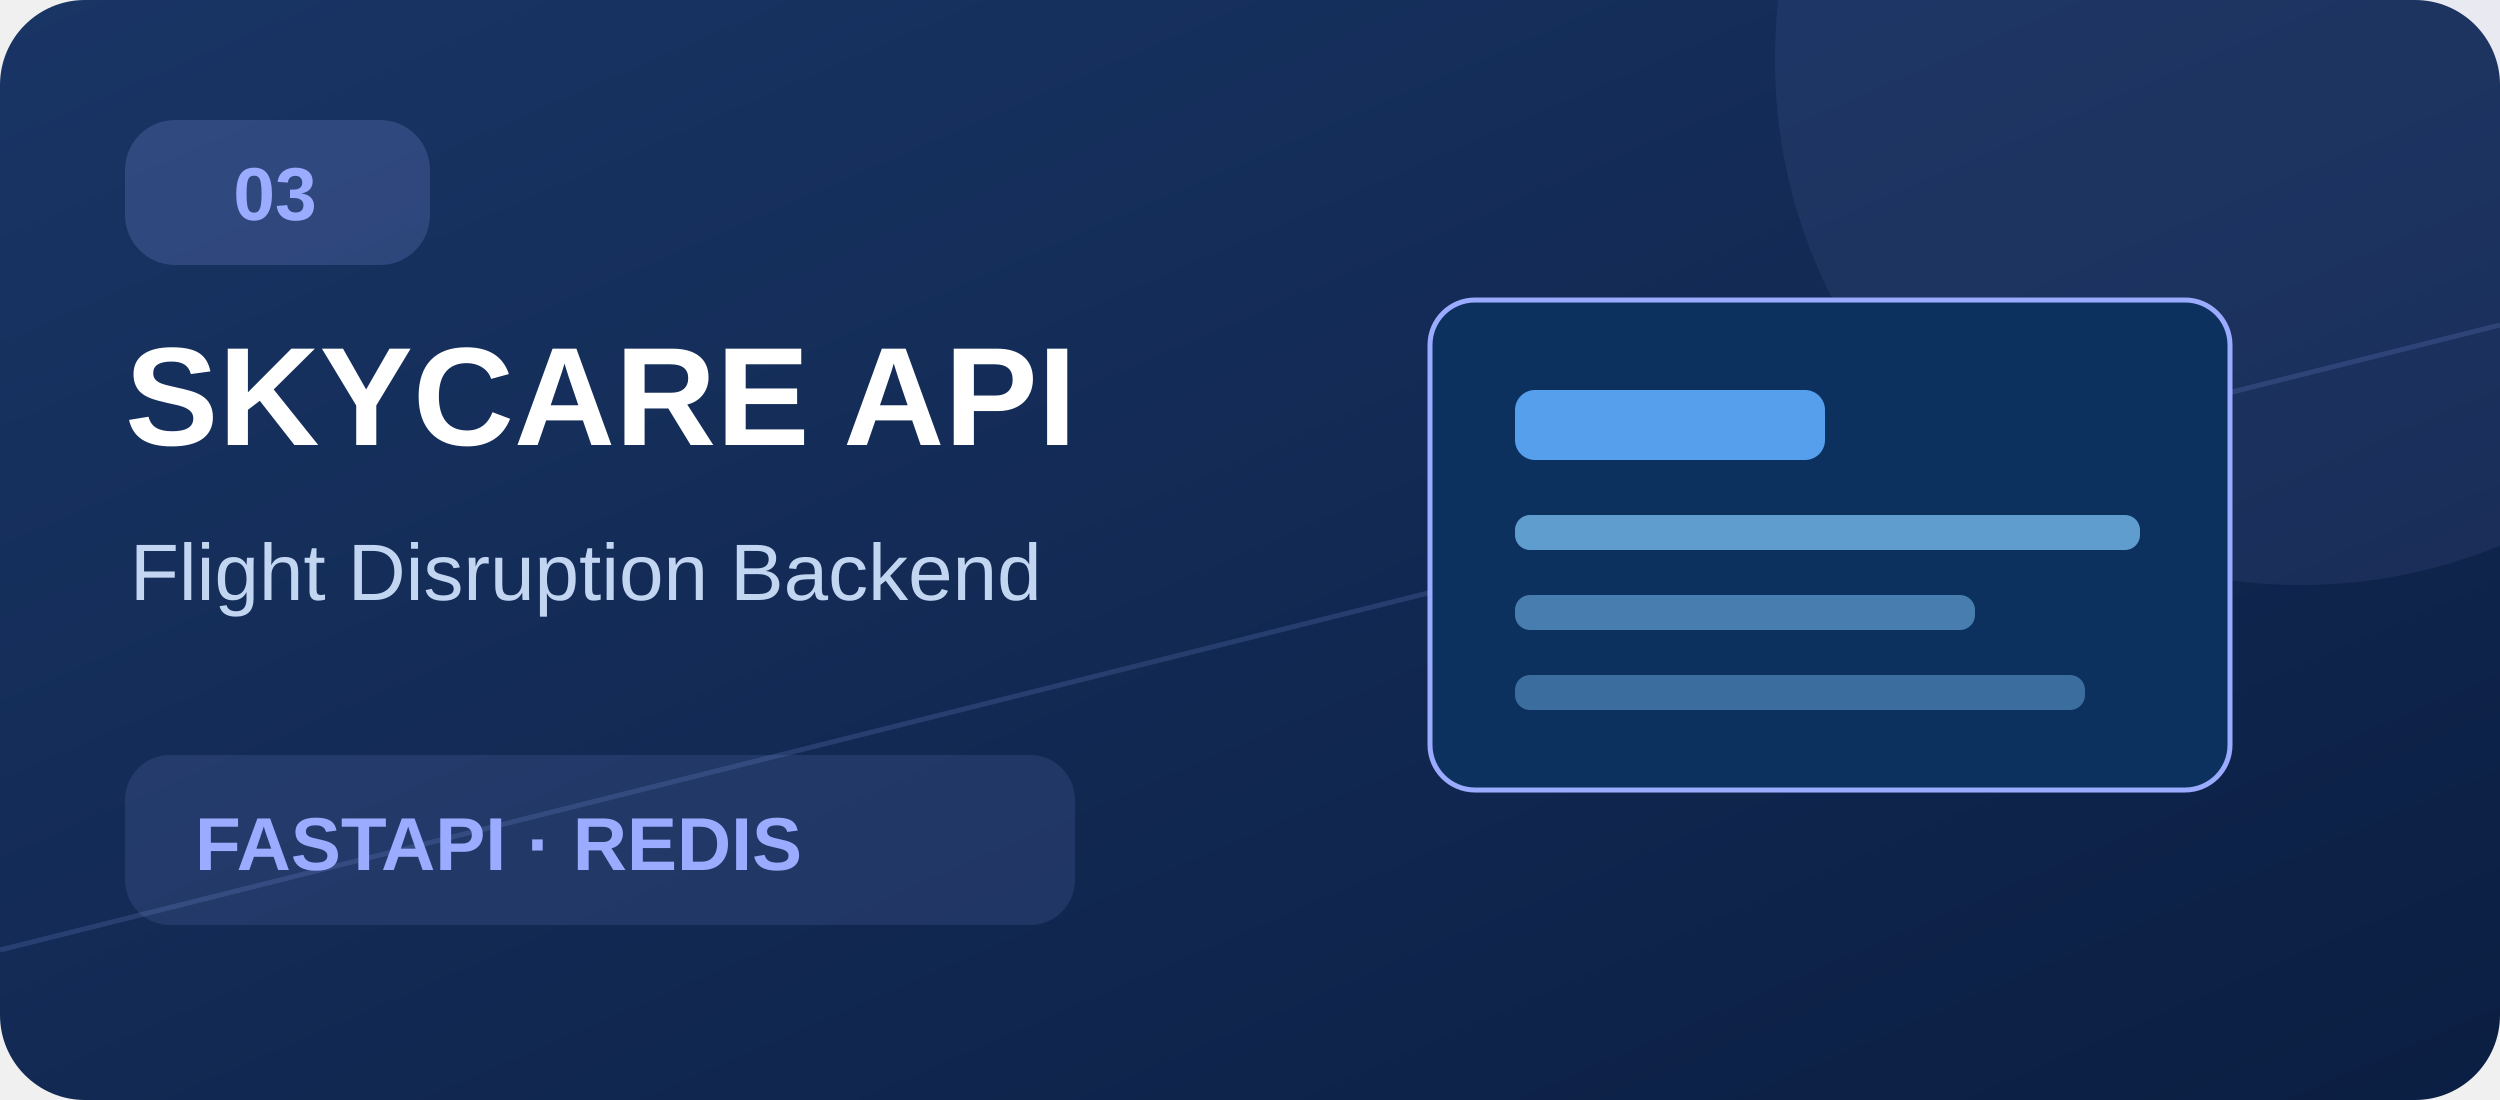
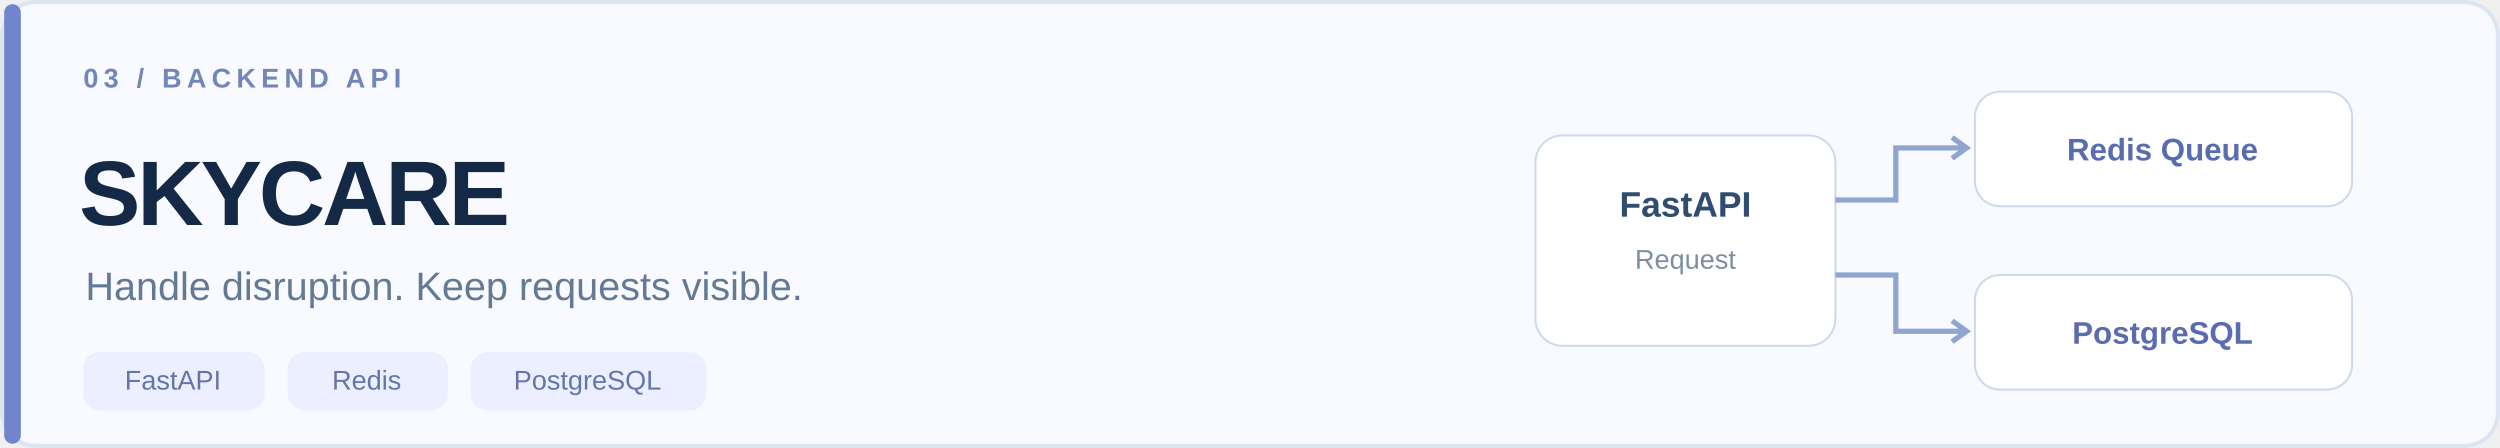
- <svg xmlns="http://www.w3.org/2000/svg" width="500" height="220" viewBox="0 0 500 220" role="img" aria-label="SKYCARE API">
-   <defs>
-     <linearGradient id="cardBg" x1="0" y1="0" x2="1" y2="1">
-       <stop stop-color="#193565" />
-       <stop offset="1" stop-color="#0B1E42" />
-     </linearGradient>
-   </defs>
-   <rect width="500" height="220" rx="17" fill="url(#cardBg)" />
-   <path d="M0 190L500 65" stroke="#9BABFF" stroke-width="1" opacity=".16" />
-   <circle cx="460" cy="12" r="105" fill="#9BABFF" opacity=".08" />
-   <rect x="25" y="24" rx="10" width="61" height="29" fill="#9BABFF" opacity=".18" />
-   <text x="55" y="44" font-family="Arial, Helvetica, sans-serif" font-size="15" fill="#9BABFF" text-anchor="middle" font-weight="700">03</text>
-   <text x="25" y="89" font-family="Arial, Helvetica, sans-serif" font-size="28" font-weight="800" fill="#FFFFFF">SKYCARE API</text>
-   <text x="26" y="120" font-family="Arial, Helvetica, sans-serif" font-size="16" fill="#C3D6F1">Flight Disruption Backend</text>
-   <rect x="25" y="151" rx="9" width="190" height="34" fill="#9BABFF" opacity=".12" />
-   <text x="39" y="174" font-family="Arial, Helvetica, sans-serif" font-size="15" fill="#9BABFF" font-weight="700">FASTAPI · REDIS</text>
-   <g transform="translate(286 60)">
-     <rect x="0" y="0" rx="9" width="160" height="98" fill="#0C315F" stroke="#9BABFF" />
-     <rect x="17" y="18" rx="4" width="62" height="14" fill="#559FED" />
-     <rect x="17" y="43" rx="3" width="125" height="7" fill="#83CAFF" opacity=".7" />
-     <rect x="17" y="59" rx="3" width="92" height="7" fill="#83CAFF" opacity=".5" />
-     <rect x="17" y="75" rx="3" width="114" height="7" fill="#83CAFF" opacity=".4" />
+ <svg xmlns="http://www.w3.org/2000/svg" width="1200" height="215" viewBox="0 0 1200 215" role="img" aria-label="SkyCare backend project">
+   <rect x="1" y="1" width="1198" height="213" rx="16" fill="#F8FAFF" stroke="#DCE6F2" stroke-width="2" />
+   <rect x="2" y="2" width="8" height="211" rx="4" fill="#7185CC" />
+   <text x="40" y="42" font-family="Arial, Helvetica, sans-serif" font-size="13" font-weight="700" letter-spacing="2.5" fill="#7286B8">03 / BACKEND API</text>
+   <text x="38" y="108" font-family="Arial, Helvetica, sans-serif" font-size="44" font-weight="750" letter-spacing="-1.4" fill="#142945">SKYCARE</text>
+   <text x="41" y="144" font-family="Arial, Helvetica, sans-serif" font-size="19" fill="#637994">Handle disruption. Keep requests visible.</text>
+   <rect x="40" y="169" width="87" height="28" rx="8" fill="#ECEFFF" />
+   <text x="83" y="187" text-anchor="middle" font-family="Arial, Helvetica, sans-serif" font-size="13" fill="#6575AC">FastAPI</text>
+   <rect x="138" y="169" width="77" height="28" rx="8" fill="#ECEFFF" />
+   <text x="176" y="187" text-anchor="middle" font-family="Arial, Helvetica, sans-serif" font-size="13" fill="#6575AC">Redis</text>
+   <rect x="226" y="169" width="113" height="28" rx="8" fill="#ECEFFF" />
+   <text x="282" y="187" text-anchor="middle" font-family="Arial, Helvetica, sans-serif" font-size="13" fill="#6575AC">PostgreSQL</text>
+   <g font-family="Arial, Helvetica, sans-serif">
+     <rect x="737" y="65" width="144" height="101" rx="13" fill="#FFFFFF" stroke="#CFD9EE" />
+     <text x="809" y="104" text-anchor="middle" font-size="17" font-weight="700" fill="#304D70">FastAPI</text>
+     <text x="809" y="129" text-anchor="middle" font-size="13" fill="#7B8EA6">Request</text>
+     <rect x="948" y="44" width="181" height="55" rx="12" fill="#FFFFFF" stroke="#CFD9EE" />
+     <text x="1038" y="77" text-anchor="middle" font-size="15" font-weight="700" fill="#596CB1">Redis Queue</text>
+     <rect x="948" y="132" width="181" height="55" rx="12" fill="#FFFFFF" stroke="#CFD9EE" />
+     <text x="1038" y="165" text-anchor="middle" font-size="15" font-weight="700" fill="#596CB1">PostgreSQL</text>
+   </g>
+   <g stroke="#8DA5D0" fill="none" stroke-width="2.5">
+     <path d="M881 96H910V71H944M937 66L944 71L937 76M881 132H910V159H944M937 154L944 159L937 164" />
  </g>
</svg>
